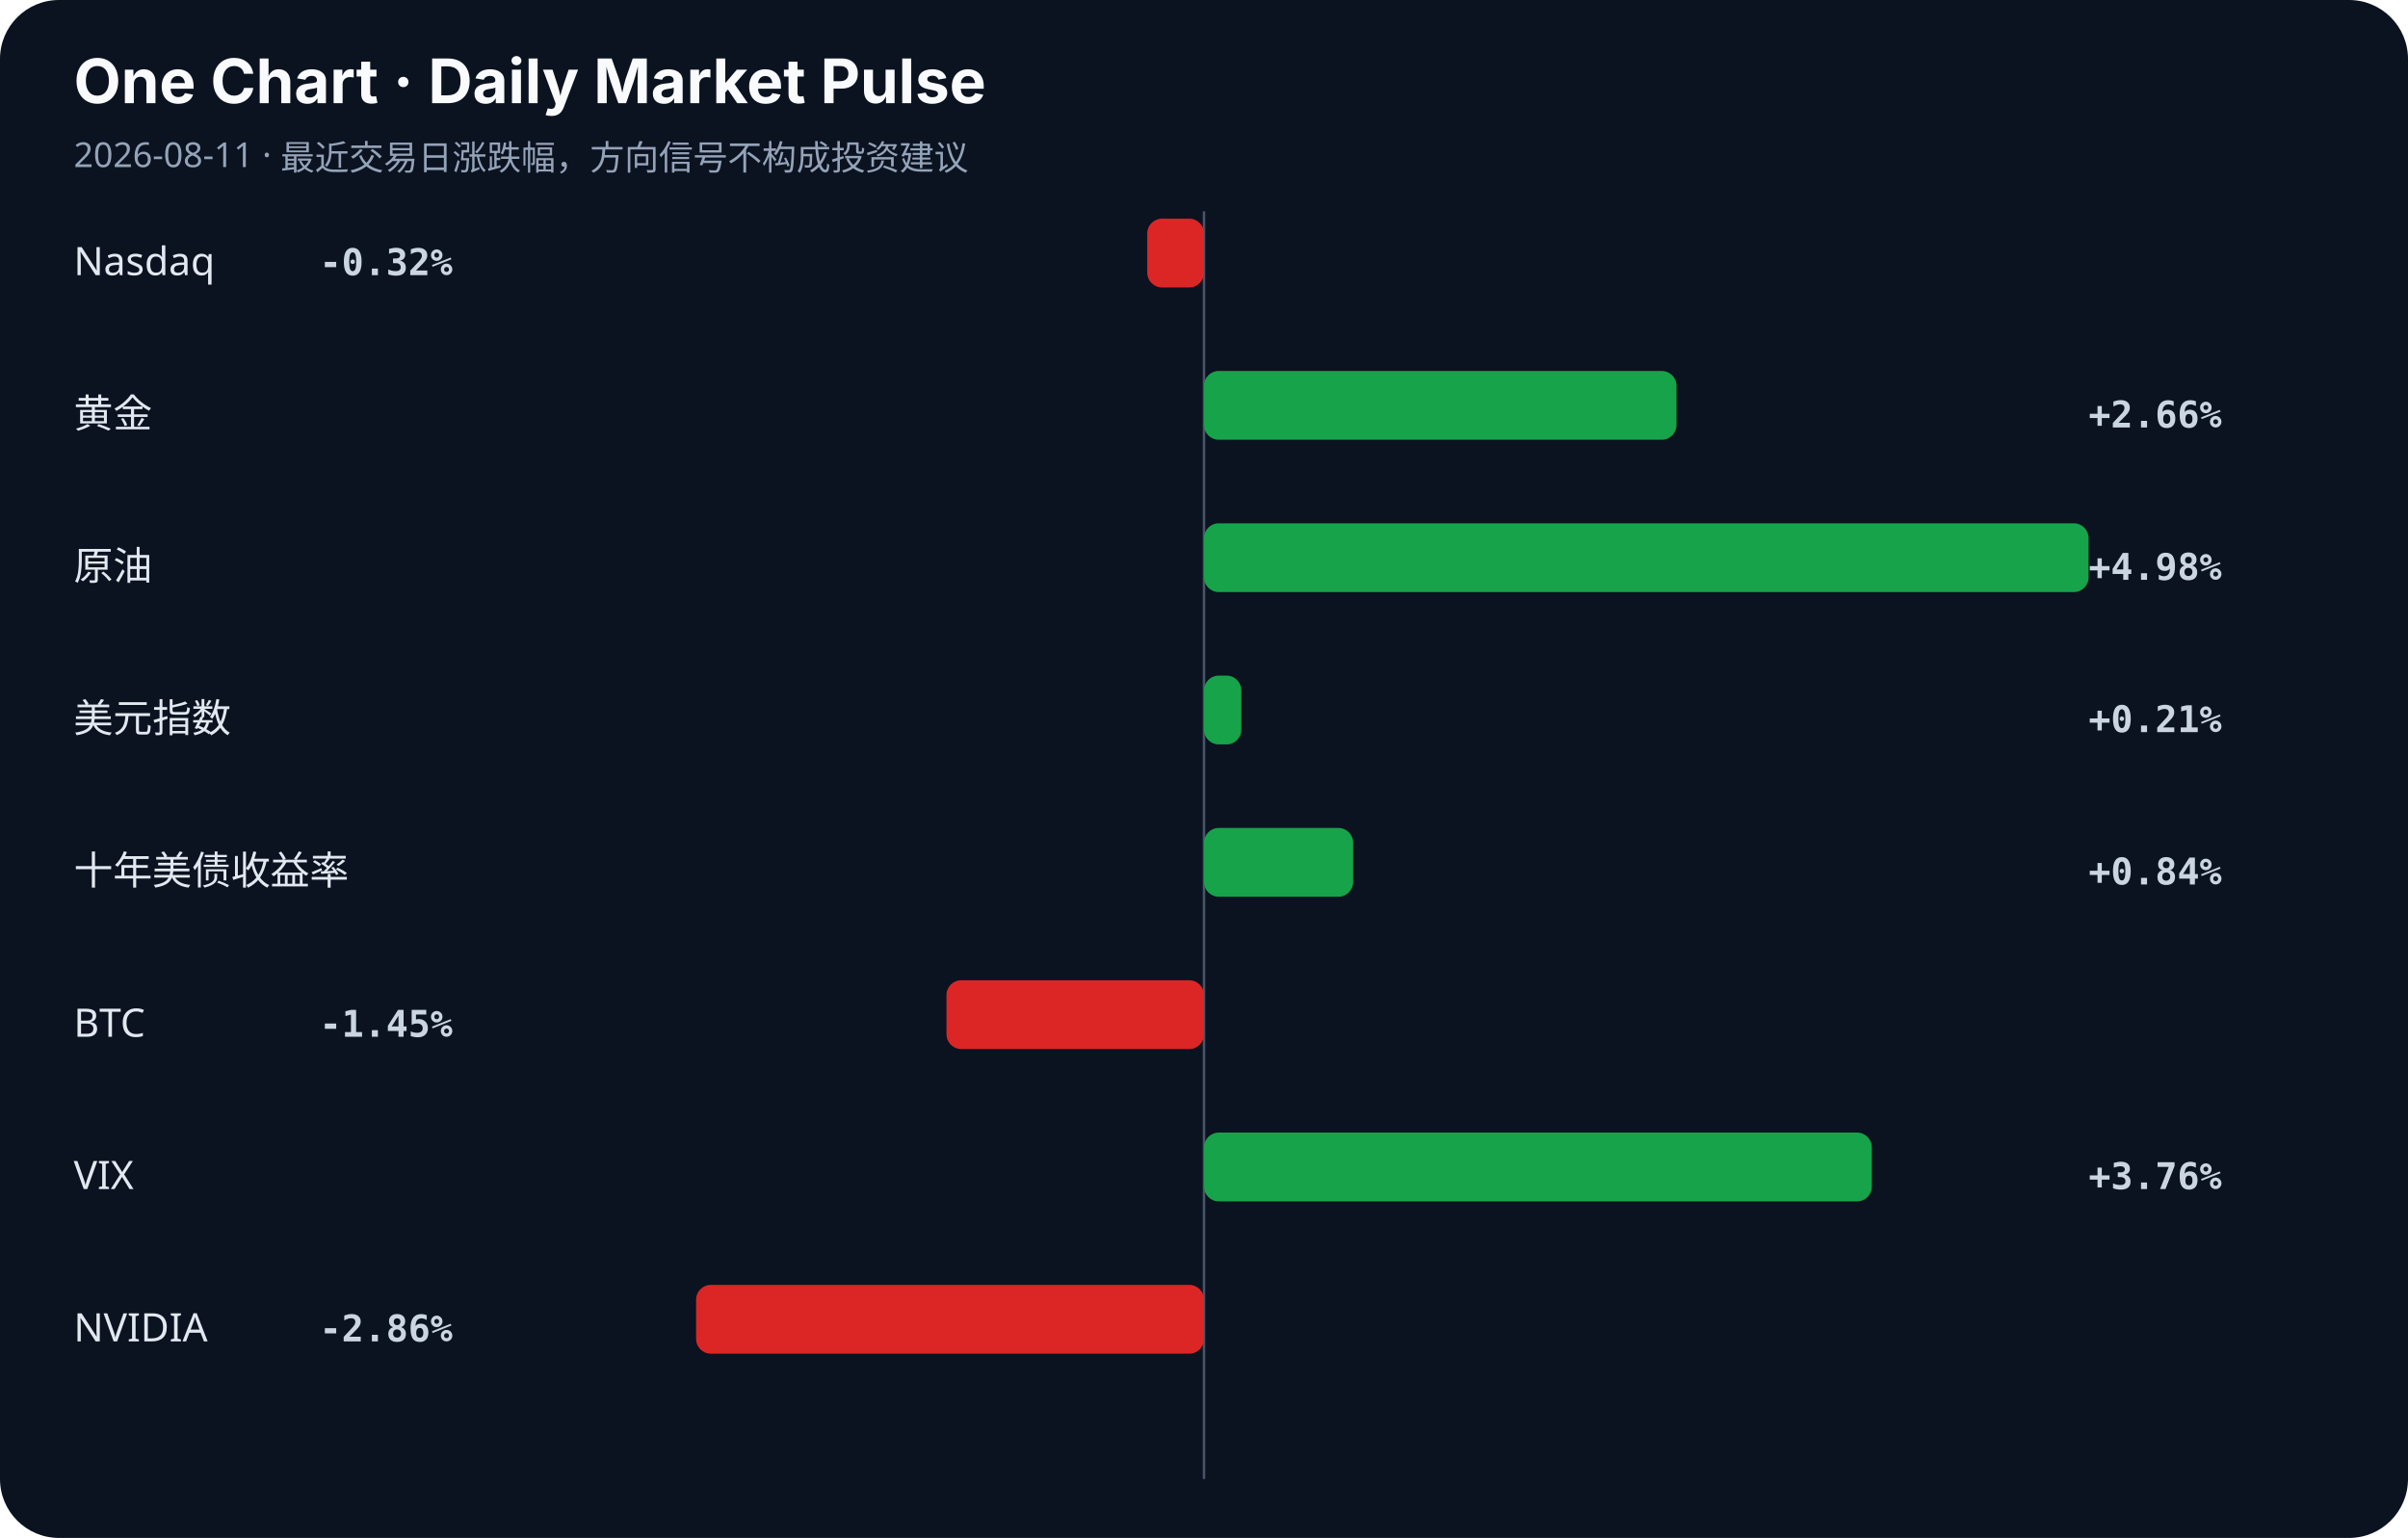
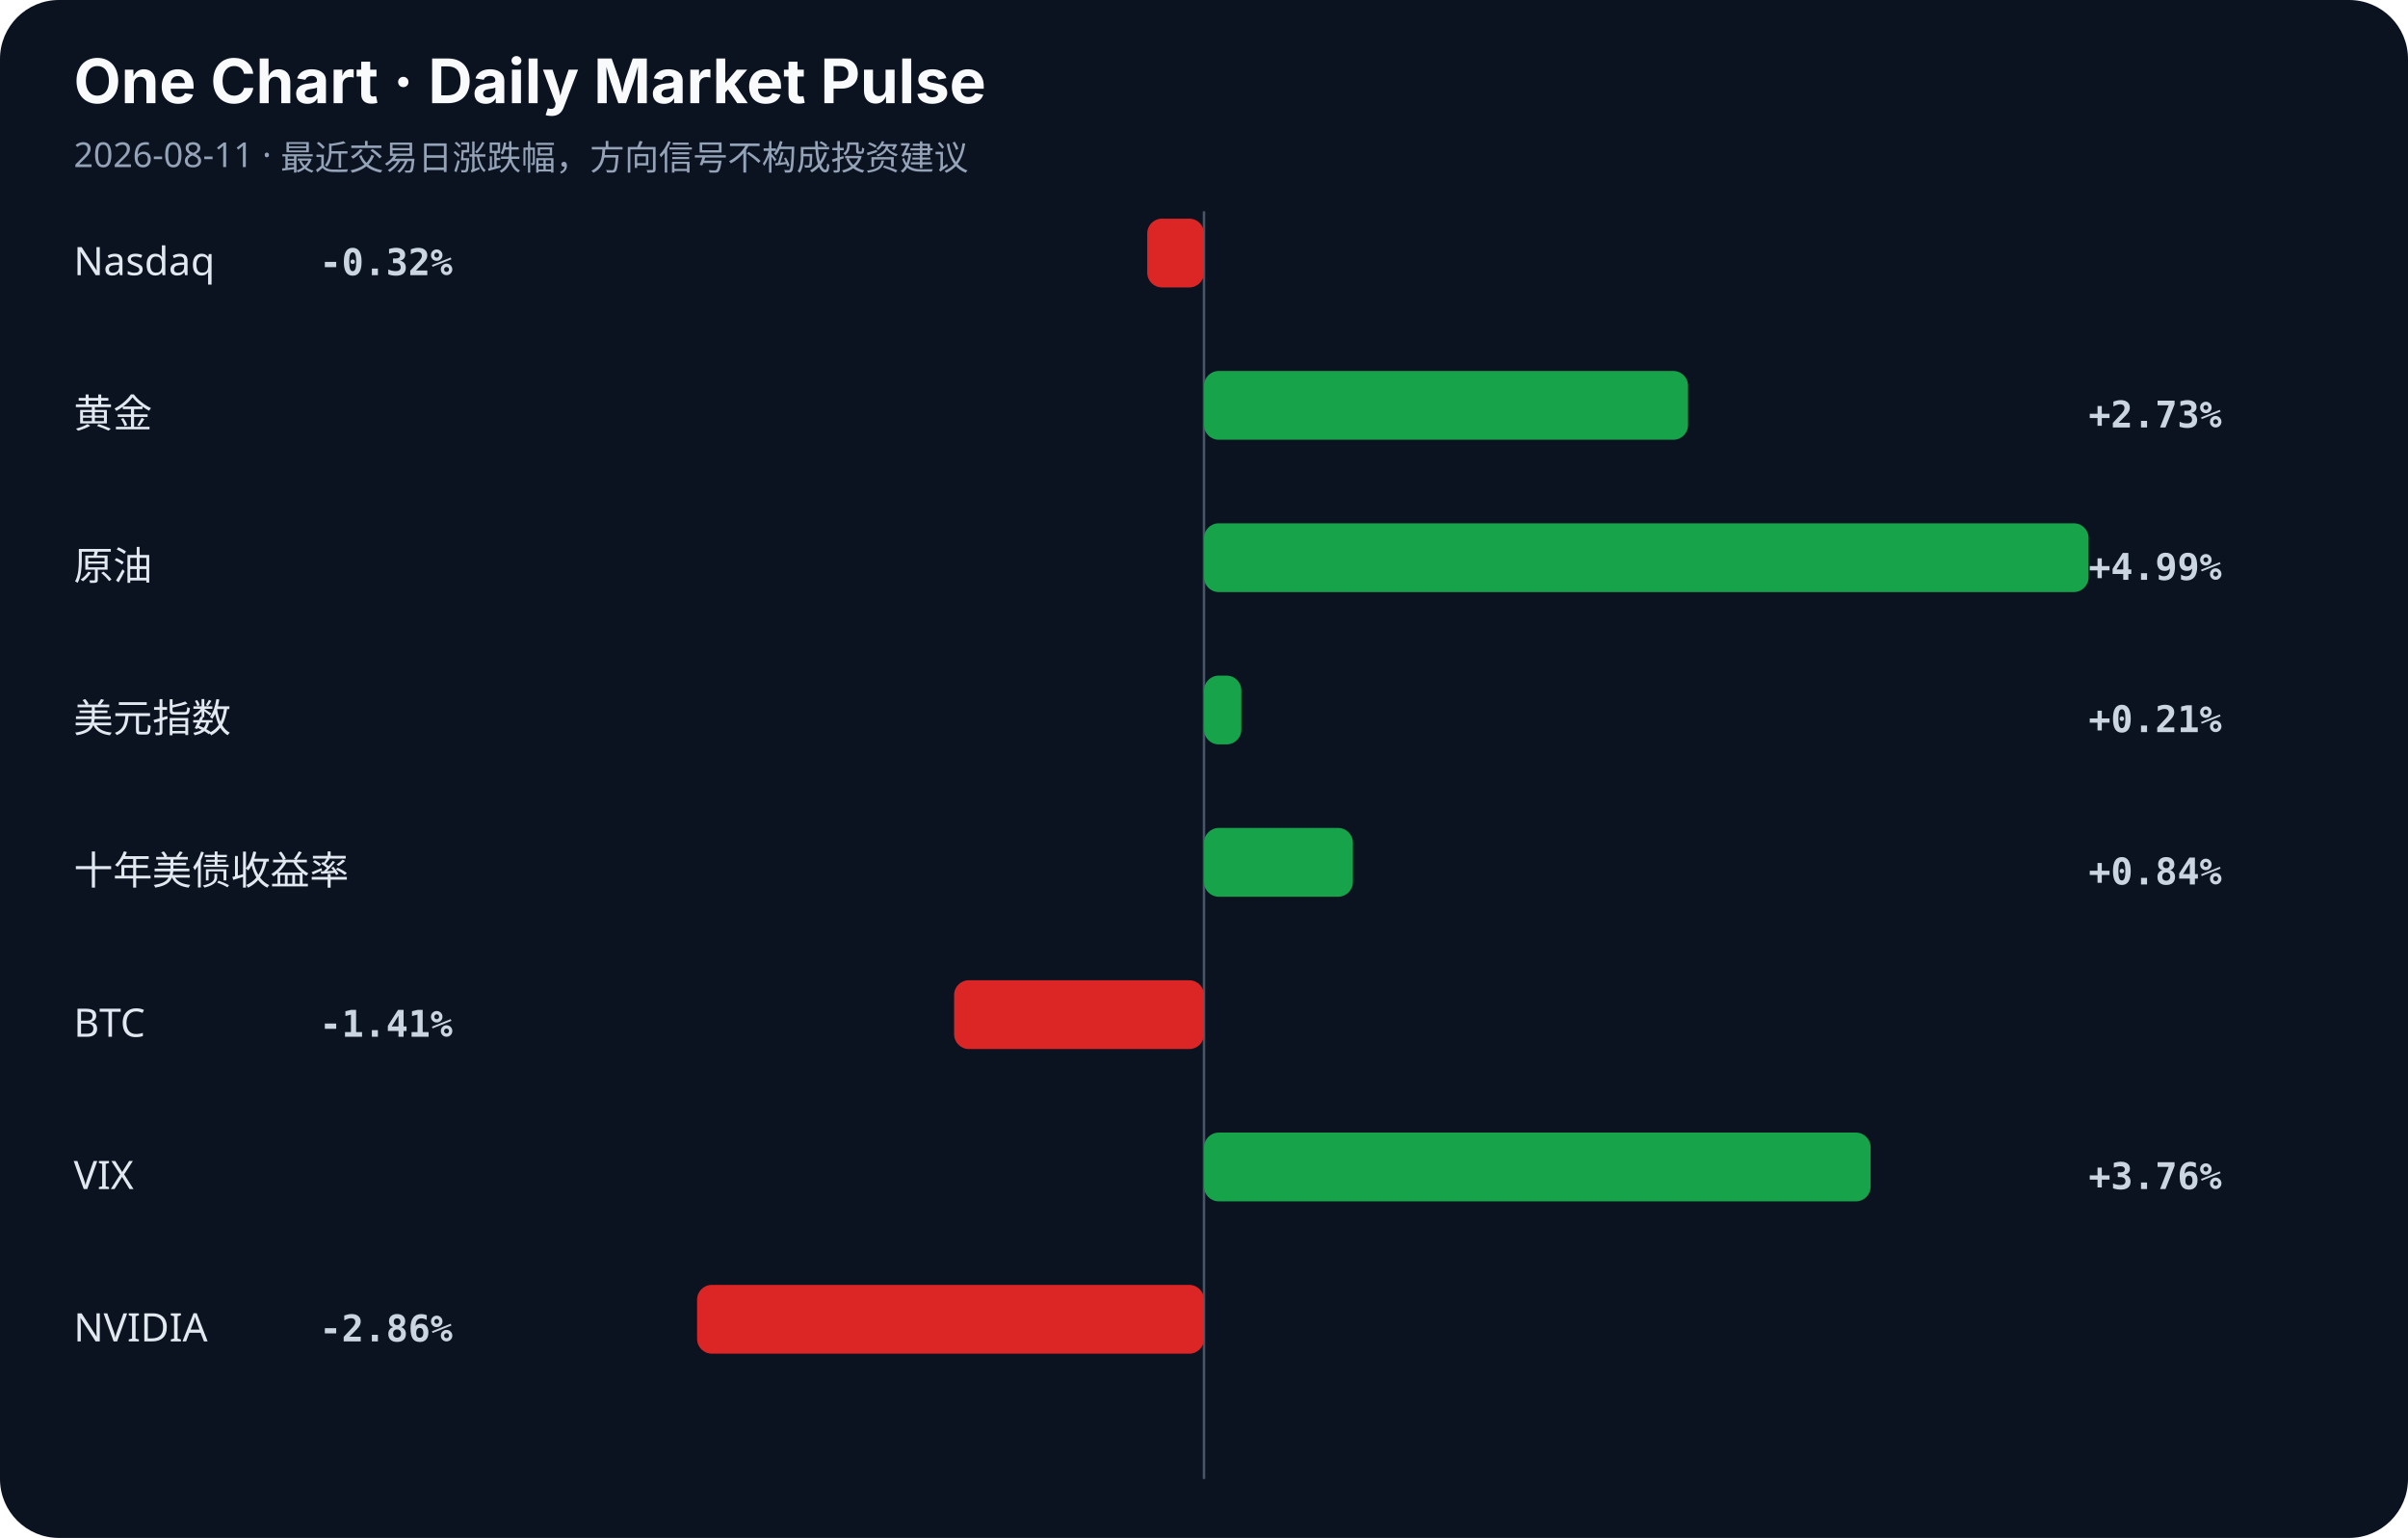
<svg xmlns="http://www.w3.org/2000/svg" width="980" height="626" viewBox="0 0 980 626">
  <rect width="100%" height="100%" rx="24" fill="#0b1220" />
  <style>.title{font:700 25px -apple-system,BlinkMacSystemFont,sans-serif;fill:#f8fafc}.sub{font:14px sans-serif;fill:#94a3b8}.label{font:16px sans-serif;fill:#e2e8f0}.value{font:600 15px monospace;fill:#cbd5e1}.axis{stroke:#475569;stroke-width:1}</style>
  <text x="30" y="42" class="title">One Chart · Daily Market Pulse</text>
  <text x="30" y="68" class="sub">2026-08-11 · 最近交易日涨跌幅，方向信号不构成投资建议</text>
  <line x1="490" y1="86" x2="490" y2="602" class="axis" />
  <text x="30" y="112" class="label">Nasdaq</text>
  <rect x="466.9" y="89" width="23.1" height="28" rx="6" fill="#dc2626" />
  <text x="130" y="112" class="value">-0.32%</text>
  <text x="30" y="174" class="label">黄金</text>
-   <rect x="490.0" y="151" width="192.3" height="28" rx="6" fill="#16a34a" />
-   <text x="850" y="174" class="value">+2.66%</text>
+   <rect x="490.0" y="151" width="197.0" height="28" rx="6" fill="#16a34a" />
+   <text x="850" y="174" class="value">+2.73%</text>
  <text x="30" y="236" class="label">原油</text>
  <rect x="490.0" y="213" width="360.0" height="28" rx="6" fill="#16a34a" />
-   <text x="850" y="236" class="value">+4.98%</text>
+   <text x="850" y="236" class="value">+4.99%</text>
  <text x="30" y="298" class="label">美元指数</text>
  <rect x="490.0" y="275" width="15.2" height="28" rx="6" fill="#16a34a" />
  <text x="850" y="298" class="value">+0.21%</text>
  <text x="30" y="360" class="label">十年美债收益率</text>
-   <rect x="490.0" y="337" width="60.7" height="28" rx="6" fill="#16a34a" />
+   <rect x="490.0" y="337" width="60.6" height="28" rx="6" fill="#16a34a" />
  <text x="850" y="360" class="value">+0.84%</text>
  <text x="30" y="422" class="label">BTC</text>
-   <rect x="385.2" y="399" width="104.8" height="28" rx="6" fill="#dc2626" />
-   <text x="130" y="422" class="value">-1.45%</text>
+   <rect x="388.3" y="399" width="101.7" height="28" rx="6" fill="#dc2626" />
+   <text x="130" y="422" class="value">-1.41%</text>
  <text x="30" y="484" class="label">VIX</text>
-   <rect x="490.0" y="461" width="271.8" height="28" rx="6" fill="#16a34a" />
+   <rect x="490.0" y="461" width="271.3" height="28" rx="6" fill="#16a34a" />
  <text x="850" y="484" class="value">+3.76%</text>
  <text x="30" y="546" class="label">NVIDIA</text>
-   <rect x="283.3" y="523" width="206.7" height="28" rx="6" fill="#dc2626" />
+   <rect x="283.7" y="523" width="206.3" height="28" rx="6" fill="#dc2626" />
  <text x="130" y="546" class="value">-2.86%</text>
</svg>
